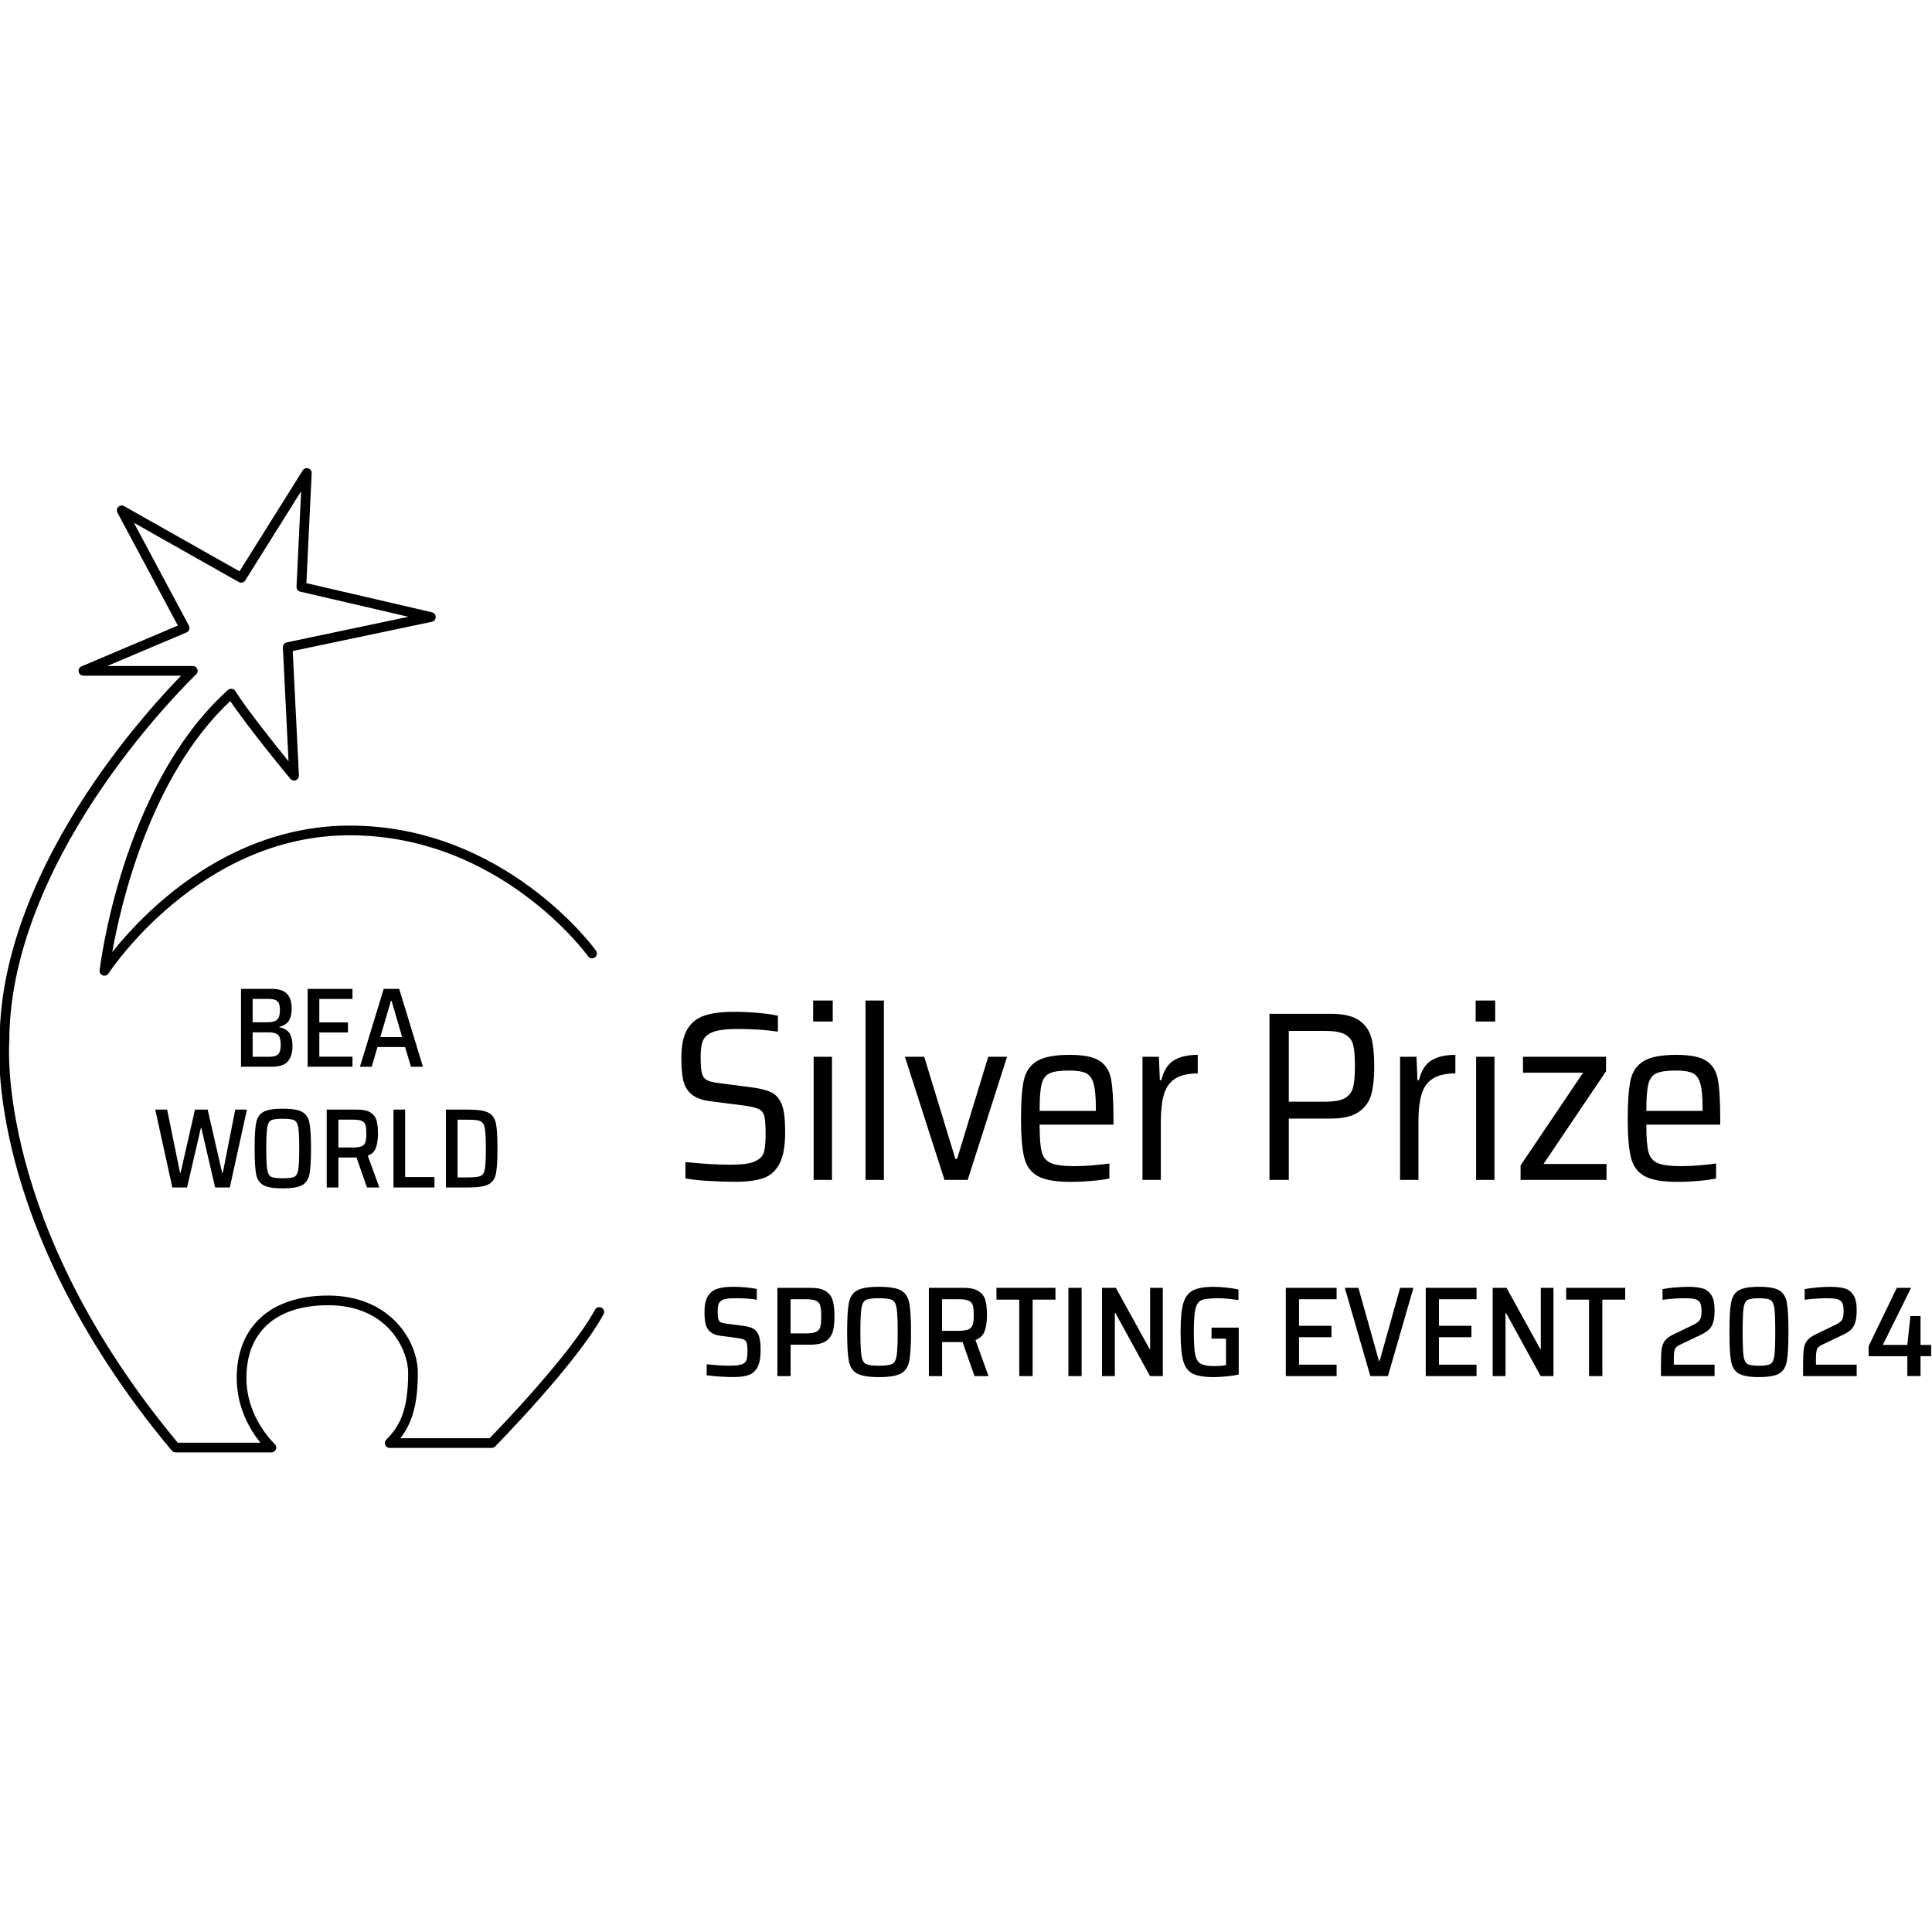
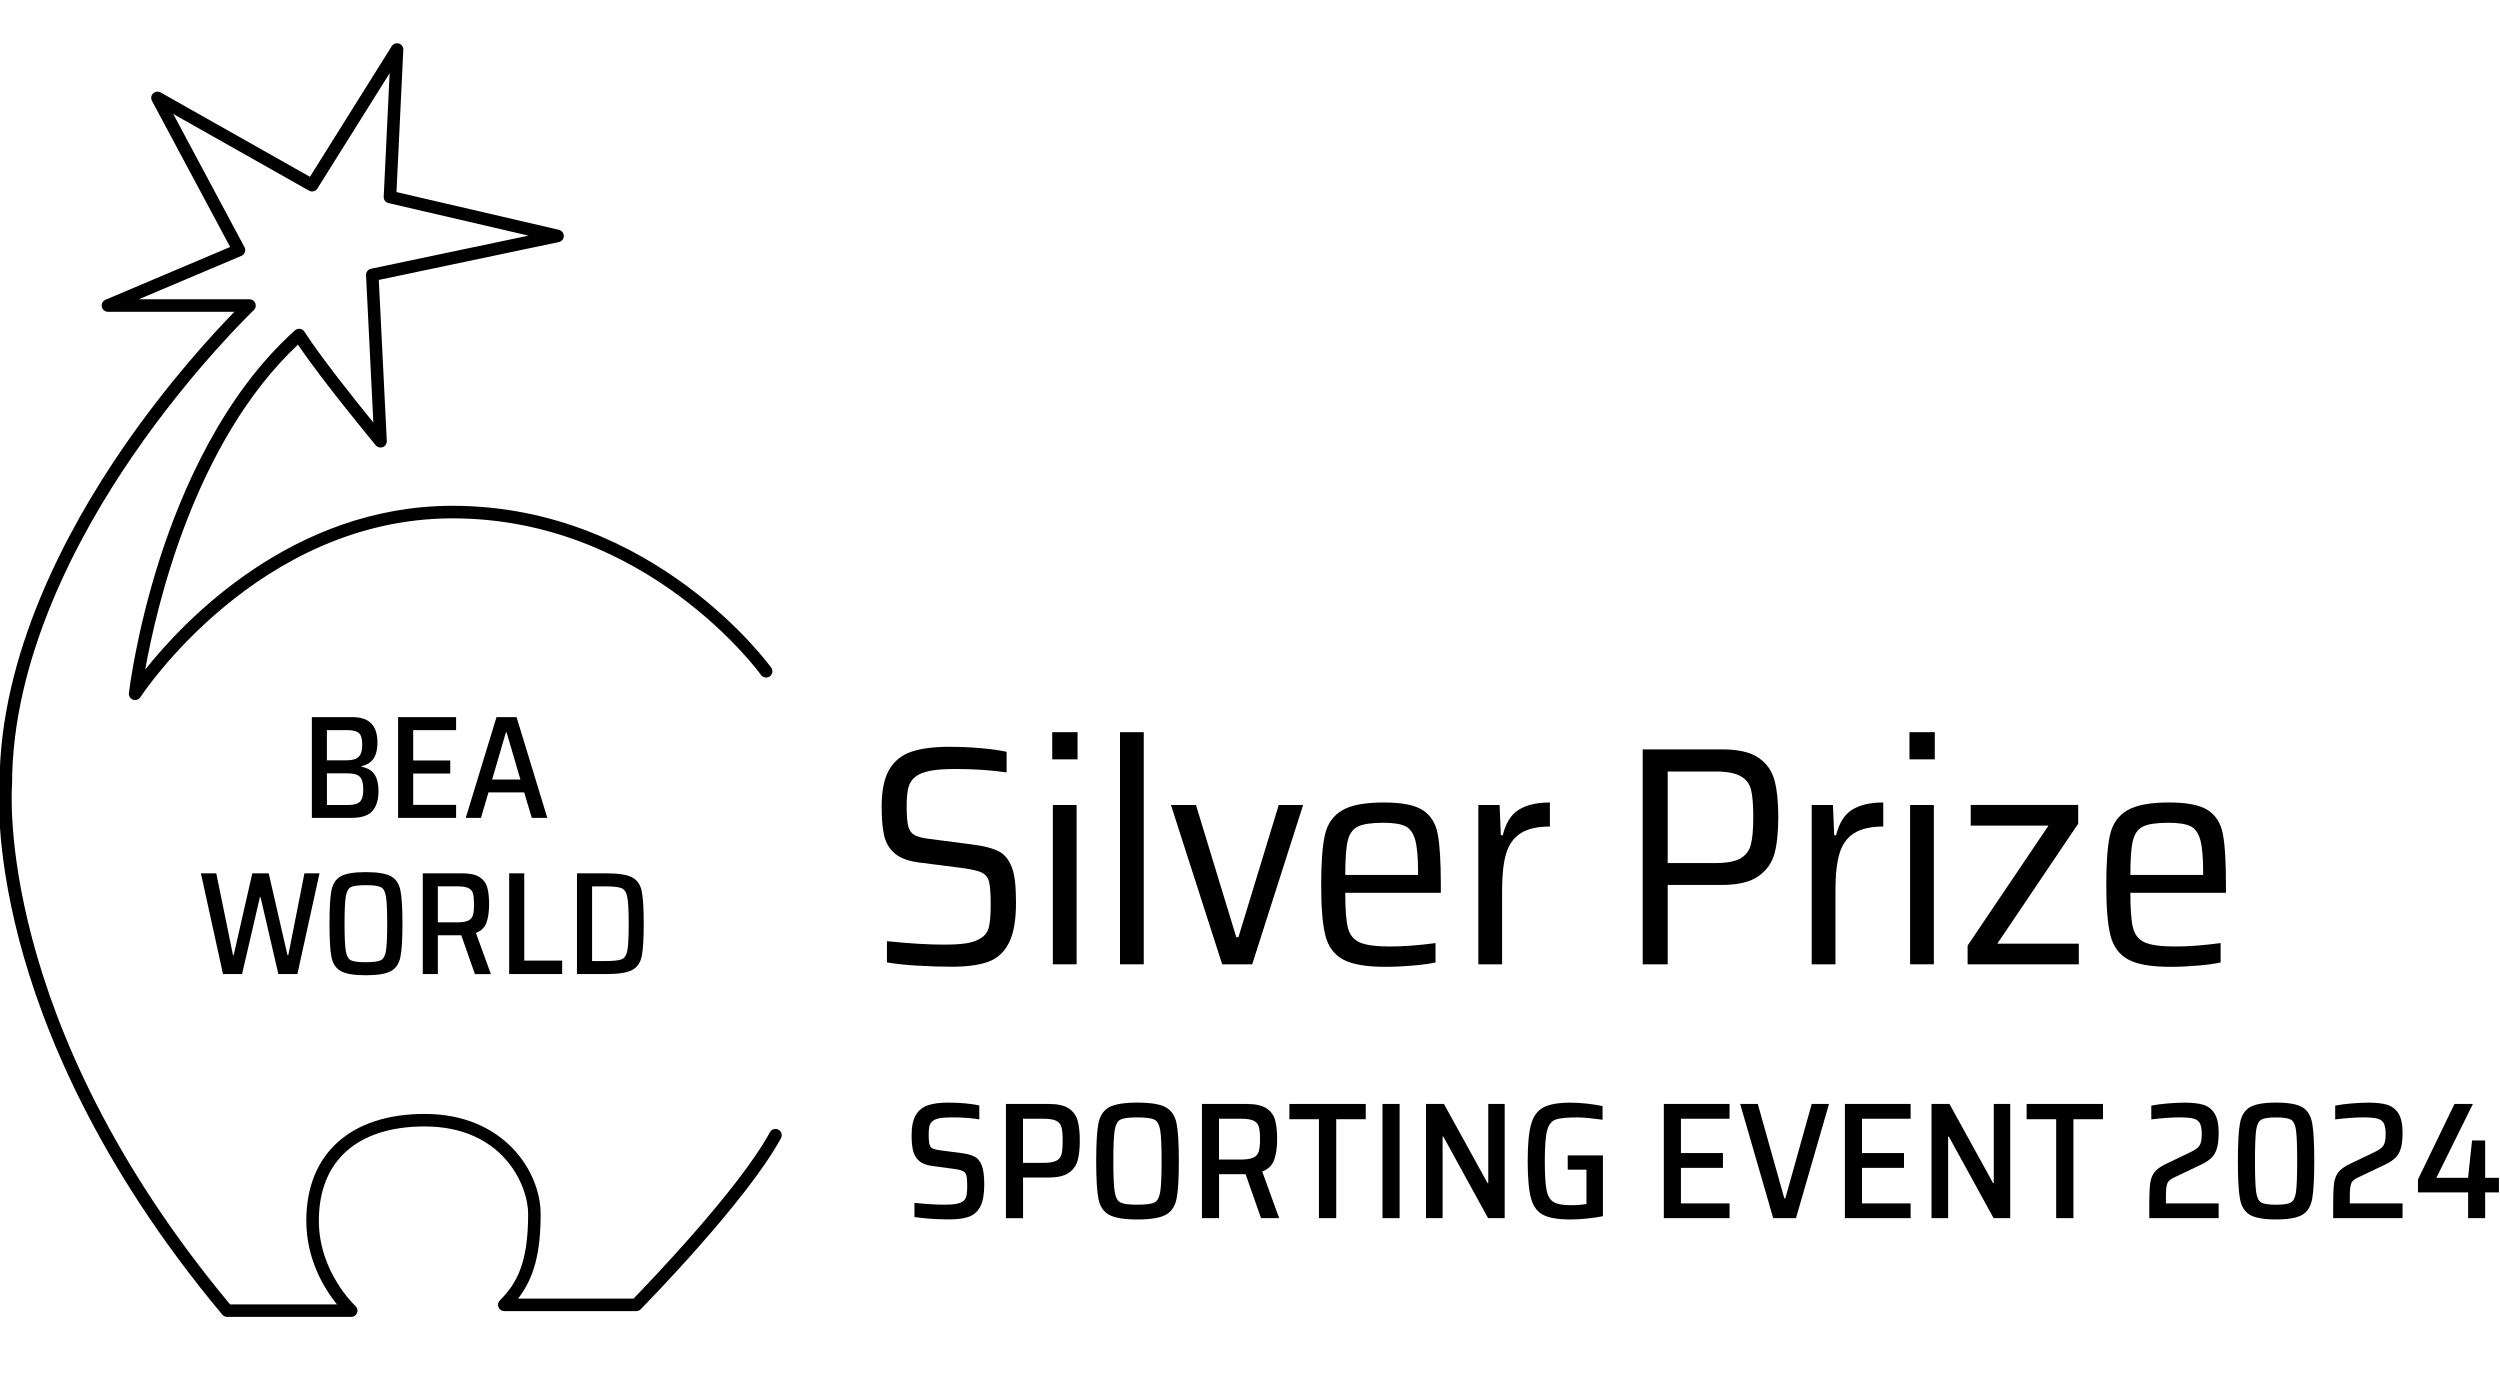
- <svg xmlns="http://www.w3.org/2000/svg" id="Layer_1" version="1.1" viewBox="0 0 100 100">
-   <path d="M14.051,75.176h-4.966c-.074,0-.145-.033-.192-.09-5.052-6.038-7.206-11.477-8.123-14.975C-.228,56.304-.027,53.959-.018,53.861c0-5.161,2.674-10.147,4.918-13.417,1.821-2.653,3.661-4.638,4.476-5.472h-5.058c-.119,0-.222-.084-.246-.201-.024-.117.038-.234.148-.281l4.986-2.111-3.128-5.846c-.053-.098-.034-.22.046-.297.08-.078.202-.094.299-.039l5.974,3.375,3.272-5.224c.06-.096.178-.14.288-.106.109.034.181.137.175.251l-.273,5.69,6.499,1.51c.114.027.195.129.194.247-.001.118-.084.219-.199.243l-7.201,1.514.32,6.441c.005.108-.059.207-.159.246-.101.039-.215.01-.284-.073-.09-.108-2.097-2.528-3.111-4.025-4.139,3.887-5.663,10.496-6.109,12.996,1.536-1.932,5.879-6.55,12.292-6.55,8.06,0,12.702,6.409,12.748,6.474.08.113.054.269-.059.35-.114.08-.27.053-.35-.059-.045-.063-4.544-6.263-12.339-6.263s-12.439,7.082-12.485,7.153c-.063.098-.187.139-.295.1-.11-.039-.178-.149-.165-.265.003-.024.285-2.419,1.238-5.382.881-2.742,2.535-6.552,5.404-9.125.055-.049.126-.071.201-.062.072.01.137.051.177.113.663,1.029,2.03,2.741,2.758,3.637l-.293-5.895c-.006-.123.078-.232.199-.258l6.301-1.325-5.599-1.301c-.118-.027-.199-.135-.194-.256l.238-4.942-2.89,4.615c-.071.113-.218.151-.336.085l-5.431-3.068,2.85,5.328c.033.062.039.135.015.202-.024.066-.074.12-.139.147l-4.102,1.736h4.428c.103,0,.195.063.233.158.038.095.014.204-.06.275-.024.023-2.452,2.342-4.847,5.833-2.201,3.209-4.825,8.095-4.825,13.148-.009.116-.735,9.436,8.72,20.79h4.277c-.483-.595-1.227-1.767-1.227-3.348,0-2.674,1.769-4.27,4.733-4.27,3.202,0,4.641,2.338,4.641,3.997,0,1.551-.259,2.557-.901,3.389h4.617c.565-.581,4.234-4.395,5.456-6.655.066-.121.217-.167.34-.101.122.066.167.218.101.34-1.353,2.501-5.439,6.667-5.612,6.843-.047.048-.112.075-.179.075h-5.278c-.101,0-.193-.061-.231-.155-.039-.094-.018-.201.054-.273.699-.7,1.133-1.523,1.133-3.463,0-1.141-1.012-3.496-4.14-3.496-2.689,0-4.232,1.374-4.232,3.769,0,2.063,1.45,3.399,1.464,3.413.077.07.103.179.066.276-.037.097-.13.161-.234.161Z" />
+ <svg xmlns="http://www.w3.org/2000/svg" id="Layer_1" version="1.1" viewBox="0 0 100 55">
+   <path d="M14.051,52.676h-4.966c-.074,0-.145-.033-.192-.09-5.052-6.038-7.206-11.477-8.123-14.975C-.228,33.804-.027,31.459-.018,31.361-.018,26.2,2.656,21.214,4.9,17.944c1.821-2.653,3.661-4.638,4.476-5.472h-5.058c-.119,0-.222-.084-.246-.201-.024-.117.038-.234.148-.281l4.986-2.111-3.128-5.846c-.053-.098-.034-.22.046-.297.08-.078.202-.094.299-.039l5.974,3.375,3.272-5.224c.06-.096.178-.14.288-.106.109.034.181.137.175.251l-.273,5.69,6.499,1.51c.114.027.195.129.194.247s-.084.219-.199.243l-7.201,1.514.32,6.441c.005.108-.059.207-.159.246-.101.039-.215.01-.284-.073-.09-.108-2.097-2.528-3.111-4.025-4.139,3.887-5.663,10.496-6.109,12.996,1.536-1.932,5.879-6.55,12.292-6.55,8.06,0,12.702,6.409,12.748,6.474.08.113.054.269-.059.35-.114.08-.27.053-.35-.059-.045-.063-4.544-6.263-12.339-6.263s-12.439,7.082-12.485,7.153c-.063.098-.187.139-.295.1-.11-.039-.178-.149-.165-.265.003-.024.285-2.419,1.238-5.382.881-2.742,2.535-6.552,5.404-9.125.055-.049.126-.071.201-.062.072.01.137.051.177.113.663,1.029,2.03,2.741,2.758,3.637l-.293-5.895c-.006-.123.078-.232.199-.258l6.301-1.325-5.599-1.301c-.118-.027-.199-.135-.194-.256l.238-4.942-2.89,4.615c-.071.113-.218.151-.336.085l-5.431-3.068,2.85,5.328c.033.062.039.135.015.202-.024.066-.074.12-.139.147l-4.102,1.736h4.428c.103,0,.195.063.233.158s.014.204-.06.275c-.024.023-2.452,2.342-4.847,5.833C3.106,21.446.482,26.332.482,31.385c-.009.116-.735,9.436,8.72,20.79h4.277c-.483-.595-1.227-1.767-1.227-3.348,0-2.674,1.769-4.27,4.733-4.27,3.202,0,4.641,2.338,4.641,3.997,0,1.551-.259,2.557-.901,3.389h4.617c.565-.581,4.234-4.395,5.456-6.655.066-.121.217-.167.34-.101.122.066.167.218.101.34-1.353,2.501-5.439,6.667-5.612,6.843-.047.048-.112.075-.179.075h-5.278c-.101,0-.193-.061-.231-.155-.039-.094-.018-.201.054-.273.699-.7,1.133-1.523,1.133-3.463,0-1.141-1.012-3.496-4.14-3.496-2.689,0-4.232,1.374-4.232,3.769,0,2.063,1.45,3.399,1.464,3.413.077.07.103.179.066.276s-.13.161-.234.161h.001Z" />
  <g>
-     <path d="M36.709,61.128c-.471-.029-.881-.073-1.231-.131v-.85c.883.092,1.645.138,2.287.138.4,0,.714-.021.944-.063.229-.042.418-.117.568-.225.15-.1.246-.252.288-.456.042-.204.063-.481.063-.831,0-.442-.021-.75-.063-.925-.042-.175-.136-.3-.281-.375s-.406-.137-.781-.188l-1.762-.225c-.425-.058-.744-.179-.956-.363-.213-.183-.352-.42-.419-.712-.067-.292-.1-.675-.1-1.15,0-.641.1-1.135.3-1.481.2-.346.493-.585.881-.719s.898-.2,1.531-.2c.433,0,.856.019,1.268.056.413.037.752.085,1.019.144v.825c-.617-.092-1.304-.137-2.062-.137-.425,0-.762.025-1.012.075s-.442.129-.575.237c-.141.108-.235.252-.281.431-.046.179-.069.427-.069.743,0,.367.021.633.063.8s.125.285.25.356c.125.071.329.123.612.156l1.725.225c.45.058.794.148,1.031.268.237.121.414.34.531.656.108.267.162.733.162,1.4,0,.708-.096,1.247-.288,1.618s-.468.621-.831.75c-.362.129-.848.194-1.456.194-.433,0-.886-.014-1.356-.044Z" />
-     <path d="M42.089,52.874v-1.087h1.013v1.087h-1.013ZM42.114,61.072v-6.373h.95v6.373h-.95Z" />
-     <path d="M44.8,61.072v-9.285h.95v9.285h-.95Z" />
-     <path d="M48.887,61.072l-2.049-6.373h1l1.612,5.286h.088l1.612-5.286h.975l-2.037,6.373h-1.2Z" />
-     <path d="M57.634,58.211h-3.824c0,.65.035,1.117.106,1.4.071.283.229.479.475.587.246.108.652.162,1.218.162.533,0,1.137-.046,1.812-.137v.775c-.225.05-.527.092-.906.125s-.747.05-1.106.05c-.767,0-1.329-.098-1.687-.294-.358-.196-.594-.514-.706-.956-.113-.441-.169-1.116-.169-2.024,0-.9.05-1.568.15-2.006s.327-.762.681-.975.915-.319,1.681-.319c.716,0,1.233.102,1.549.306.317.204.517.521.6.95.083.429.125,1.106.125,2.031v.325ZM54.316,55.561c-.204.1-.339.29-.406.569-.067.279-.1.735-.1,1.368h2.912v-.125c0-.592-.04-1.023-.119-1.294-.079-.27-.213-.45-.4-.537-.187-.087-.477-.131-.868-.131-.475,0-.815.05-1.019.15Z" />
-     <path d="M59.134,54.699h.85l.05,1.212h.075c.125-.5.344-.844.656-1.031.312-.187.722-.281,1.231-.281v.962c-.5,0-.889.09-1.169.269s-.473.45-.581.812c-.108.362-.162.844-.162,1.443v2.987h-.95v-6.373Z" />
-     <path d="M65.707,52.475h3.175c.65,0,1.137.113,1.462.337.325.225.537.527.637.906.1.379.15.868.15,1.468,0,.592-.05,1.075-.15,1.45-.1.375-.314.679-.643.912-.329.233-.818.35-1.468.35h-2.162v3.174h-1v-8.598ZM68.606,57.023c.458,0,.796-.063,1.013-.187.216-.125.356-.313.418-.563.063-.25.094-.612.094-1.087,0-.483-.029-.846-.087-1.087-.058-.241-.196-.425-.412-.55-.217-.125-.555-.188-1.012-.188h-1.912v3.662h1.899Z" />
-     <path d="M72.468,54.699h.85l.05,1.212h.075c.125-.5.344-.844.656-1.031.313-.187.723-.281,1.231-.281v.962c-.5,0-.889.09-1.169.269s-.473.45-.581.812c-.108.362-.162.844-.162,1.443v2.987h-.95v-6.373Z" />
-     <path d="M76.379,52.874v-1.087h1.012v1.087h-1.012ZM76.404,61.072v-6.373h.95v6.373h-.95Z" />
-     <path d="M78.704,61.072v-.75l3.237-4.799h-3.112v-.825h4.299v.75l-3.236,4.799h3.261v.825h-4.449Z" />
-     <path d="M89.038,58.211h-3.824c0,.65.035,1.117.106,1.4.071.283.229.479.475.587.246.108.652.162,1.218.162.533,0,1.137-.046,1.812-.137v.775c-.225.05-.527.092-.906.125s-.748.05-1.106.05c-.767,0-1.329-.098-1.687-.294-.358-.196-.594-.514-.706-.956-.113-.441-.169-1.116-.169-2.024,0-.9.05-1.568.15-2.006s.327-.762.681-.975c.354-.212.914-.319,1.681-.319.717,0,1.233.102,1.55.306.317.204.516.521.6.95.084.429.125,1.106.125,2.031v.325ZM85.72,55.561c-.204.1-.339.29-.406.569-.067.279-.1.735-.1,1.368h2.912v-.125c0-.592-.04-1.023-.119-1.294-.079-.27-.212-.45-.4-.537-.187-.087-.477-.131-.868-.131-.475,0-.815.05-1.019.15Z" />
+     <path d="M36.709,38.628c-.471-.029-.881-.073-1.231-.131v-.85c.883.092,1.645.138,2.287.138.4,0,.714-.021.944-.063.229-.042.418-.117.568-.225.15-.1.246-.252.288-.456.042-.204.063-.481.063-.831,0-.442-.021-.75-.063-.925s-.136-.3-.281-.375-.406-.137-.781-.188l-1.762-.225c-.425-.058-.744-.179-.956-.363-.213-.183-.352-.42-.419-.712-.067-.292-.1-.675-.1-1.15,0-.641.1-1.135.3-1.481s.493-.585.881-.719.898-.2,1.531-.2c.433,0,.856.019,1.268.056.413.037.752.085,1.019.144v.825c-.617-.092-1.304-.137-2.062-.137-.425,0-.762.025-1.012.075s-.442.129-.575.237c-.141.108-.235.252-.281.431-.046.179-.069.427-.069.743,0,.367.021.633.063.8s.125.285.25.356.329.123.612.156l1.725.225c.45.058.794.148,1.031.268.237.121.414.34.531.656.108.267.162.733.162,1.4,0,.708-.096,1.247-.288,1.618s-.468.621-.831.75c-.362.129-.848.194-1.456.194-.433,0-.886-.014-1.356-.044v.003Z" />
+     <path d="M42.089,30.374v-1.087h1.013v1.087h-1.013ZM42.114,38.572v-6.373h.95v6.373h-.95Z" />
+     <path d="M44.8,38.572v-9.285h.95v9.285h-.95Z" />
+     <path d="M48.887,38.572l-2.049-6.373h1l1.612,5.286h.088l1.612-5.286h.975l-2.037,6.373h-1.201Z" />
+     <path d="M57.634,35.711h-3.824c0,.65.035,1.117.106,1.4s.229.479.475.587.652.162,1.218.162c.533,0,1.137-.046,1.812-.137v.775c-.225.05-.527.092-.906.125s-.747.05-1.106.05c-.767,0-1.329-.098-1.687-.294s-.594-.514-.706-.956c-.113-.441-.169-1.116-.169-2.024,0-.9.05-1.568.15-2.006s.327-.762.681-.975.915-.319,1.681-.319c.716,0,1.233.102,1.549.306.317.204.517.521.6.95s.125,1.106.125,2.031v.325h.001ZM54.316,33.061c-.204.1-.339.29-.406.569-.067.279-.1.735-.1,1.368h2.912v-.125c0-.592-.04-1.023-.119-1.294-.079-.27-.213-.45-.4-.537-.187-.087-.477-.131-.868-.131-.475,0-.815.05-1.019.15Z" />
+     <path d="M59.134,32.199h.85l.05,1.212h.075c.125-.5.344-.844.656-1.031.312-.187.722-.281,1.231-.281v.962c-.5,0-.889.09-1.169.269s-.473.45-.581.812-.162.844-.162,1.443v2.987h-.95s0-6.373,0-6.373Z" />
+     <path d="M65.707,29.975h3.175c.65,0,1.137.113,1.462.337.325.225.537.527.637.906.1.379.15.868.15,1.468,0,.592-.05,1.075-.15,1.45s-.314.679-.643.912c-.329.233-.818.35-1.468.35h-2.162v3.174h-1v-8.598h0ZM68.606,34.523c.458,0,.796-.063,1.013-.187.216-.125.356-.313.418-.563.063-.25.094-.612.094-1.087,0-.483-.029-.846-.087-1.087s-.196-.425-.412-.55c-.217-.125-.555-.188-1.012-.188h-1.912v3.662h1.899,0Z" />
+     <path d="M72.468,32.199h.85l.05,1.212h.075c.125-.5.344-.844.656-1.031.313-.187.723-.281,1.231-.281v.962c-.5,0-.889.09-1.169.269s-.473.45-.581.812-.162.844-.162,1.443v2.987h-.95v-6.373Z" />
+     <path d="M76.379,30.374v-1.087h1.012v1.087h-1.012ZM76.404,38.572v-6.373h.95v6.373h-.95Z" />
+     <path d="M78.704,38.572v-.75l3.237-4.799h-3.112v-.825h4.299v.75l-3.236,4.799h3.261v.825h-4.449Z" />
+     <path d="M89.038,35.711h-3.824c0,.65.035,1.117.106,1.4s.229.479.475.587.652.162,1.218.162c.533,0,1.137-.046,1.812-.137v.775c-.225.05-.527.092-.906.125s-.748.05-1.106.05c-.767,0-1.329-.098-1.687-.294-.358-.196-.594-.514-.706-.956-.113-.441-.169-1.116-.169-2.024,0-.9.05-1.568.15-2.006s.327-.762.681-.975c.354-.212.914-.319,1.681-.319.717,0,1.233.102,1.55.306s.516.521.6.95.125,1.106.125,2.031c0,0,0,.325,0,.325ZM85.72,33.061c-.204.1-.339.29-.406.569s-.1.735-.1,1.368h2.912v-.125c0-.592-.04-1.023-.119-1.294-.079-.27-.212-.45-.4-.537-.187-.087-.477-.131-.868-.131-.475,0-.815.05-1.019.15Z" />
  </g>
  <g>
-     <path d="M36.578,71.186v-.571c.478.049.876.073,1.195.073.204,0,.364-.011.481-.033s.211-.06.282-.113c.062-.053.103-.125.123-.216s.03-.216.03-.375c0-.199-.01-.34-.03-.422-.02-.082-.063-.141-.13-.179-.066-.037-.179-.068-.339-.09l-.889-.119c-.235-.031-.412-.097-.531-.199-.12-.102-.201-.235-.243-.399-.042-.164-.063-.374-.063-.631,0-.349.056-.619.169-.81s.275-.321.485-.392c.21-.071.482-.106.813-.106.226,0,.449.01.67.03.221.02.411.048.571.083v.558c-.31-.053-.673-.08-1.089-.08-.212,0-.378.011-.498.033-.119.023-.212.06-.278.113-.067.053-.11.121-.13.203-.02.082-.03.196-.03.342,0,.172.01.299.03.378s.059.136.116.169c.058.033.155.059.292.076l.903.119c.204.027.367.072.491.136.124.064.219.176.285.335.071.169.106.429.106.784,0,.381-.052.672-.156.873s-.255.339-.452.411c-.197.073-.459.109-.786.109-.478,0-.945-.031-1.401-.093Z" />
-     <path d="M40.237,66.658h1.726c.346,0,.608.06.787.179.179.12.298.282.355.488.058.206.087.474.087.807,0,.318-.029.581-.087.787-.057.206-.176.371-.355.495s-.444.186-.793.186h-1.035v1.627h-.684v-4.568ZM41.73,69.015c.235,0,.407-.027.518-.083.111-.055.181-.142.212-.259.031-.117.047-.298.047-.541s-.016-.424-.047-.541c-.031-.117-.101-.204-.209-.259-.109-.055-.28-.083-.515-.083h-.816v1.766h.81Z" />
-     <path d="M44.366,71.093c-.226-.124-.368-.336-.428-.637s-.09-.805-.09-1.514.03-1.213.09-1.514.203-.514.428-.638c.226-.124.602-.186,1.128-.186.531,0,.91.062,1.135.186.226.124.37.337.432.638.062.301.093.805.093,1.514s-.031,1.213-.093,1.514c-.062.301-.206.513-.432.637s-.604.186-1.135.186c-.527,0-.903-.062-1.128-.186ZM46.172,70.602c.119-.058.198-.198.236-.422.037-.223.056-.636.056-1.238s-.019-1.015-.056-1.238c-.038-.223-.116-.364-.236-.421s-.345-.087-.677-.087-.556.029-.674.087-.194.198-.232.421-.056.637-.056,1.238.019,1.014.056,1.238.115.364.232.422.342.086.674.086.558-.029.677-.086Z" />
-     <path d="M50.441,71.226l-.617-1.759h-1.062v1.759h-.684v-4.568h1.786c.349,0,.612.058.79.173.177.115.293.271.349.468.055.197.083.453.083.767,0,.323-.039.596-.116.82-.078.223-.238.382-.481.474l.677,1.866h-.724ZM50.139,68.803c.108-.053.179-.135.212-.246s.05-.274.05-.491c0-.221-.016-.386-.047-.495-.031-.108-.1-.189-.206-.242-.106-.053-.275-.08-.505-.08h-.883v1.633h.863c.235,0,.406-.027.514-.08Z" />
-     <path d="M52.758,71.226v-3.957h-1.182v-.611h3.054v.611h-1.181v3.957h-.69Z" />
-     <path d="M55.3,71.226v-4.568h.684v4.568h-.684Z" />
-     <path d="M59.523,71.226l-1.792-3.266h-.027v3.266h-.664v-4.568h.717l1.746,3.167h.027v-3.167h.657v4.568h-.664Z" />
-     <path d="M62.709,69.288v-.571h1.407v2.43c-.186.04-.4.072-.644.096-.243.024-.46.036-.651.036-.491,0-.855-.061-1.092-.182-.237-.122-.4-.343-.488-.664-.088-.321-.133-.818-.133-1.49,0-.659.045-1.151.136-1.474.09-.323.256-.548.495-.674.239-.126.602-.189,1.088-.189.213,0,.442.014.687.043.246.029.442.061.588.096v.544c-.151-.022-.325-.043-.521-.063-.197-.02-.357-.03-.481-.03-.42,0-.712.029-.876.087-.164.058-.276.203-.339.435-.062.232-.093.641-.093,1.225,0,.535.023.922.07,1.158.047.237.14.397.282.481.141.084.371.126.69.126.221,0,.429-.015.624-.047v-1.374h-.75Z" />
-     <path d="M66.553,71.226v-4.568h2.629v.591h-1.945v1.374h1.68v.591h-1.68v1.421h1.945v.591h-2.629Z" />
-     <path d="M70.928,71.226l-1.321-4.568h.704l1.062,3.777h.04l1.056-3.777h.691l-1.321,4.568h-.909Z" />
-     <path d="M73.796,71.226v-4.568h2.629v.591h-1.945v1.374h1.68v.591h-1.68v1.421h1.945v.591h-2.629Z" />
-     <path d="M79.744,71.226l-1.792-3.266h-.027v3.266h-.664v-4.568h.717l1.746,3.167h.027v-3.167h.657v4.568h-.664Z" />
-     <path d="M82.247,71.226v-3.957h-1.182v-.611h3.054v.611h-1.182v3.957h-.69Z" />
-     <path d="M86.635,70.635h2.111v.591h-2.775v-.558c0-.381.012-.661.037-.84.024-.179.083-.328.176-.445.093-.117.246-.227.458-.328l.983-.471c.186-.088.306-.179.362-.272s.083-.243.083-.452c0-.194-.026-.339-.076-.431-.051-.093-.137-.155-.259-.186-.122-.031-.307-.047-.555-.047-.314,0-.69.027-1.128.08v-.551c.173-.035.385-.064.637-.086.252-.022.485-.033.697-.033.296,0,.54.027.73.08s.343.167.458.342c.115.175.173.433.173.773,0,.261-.023.471-.07.631s-.12.287-.219.382c-.1.095-.236.185-.408.269l-1.089.518c-.124.058-.208.124-.252.199-.026.053-.045.122-.056.206-.011.084-.016.206-.016.365v.266Z" />
-     <path d="M89.994,71.093c-.208-.124-.339-.336-.395-.637-.056-.301-.083-.805-.083-1.514s.027-1.213.083-1.514c.055-.301.187-.514.395-.638.208-.124.558-.186,1.049-.186.496,0,.846.062,1.052.186.206.124.336.336.392.634s.083.804.083,1.517c0,.708-.028,1.213-.083,1.514s-.187.513-.395.637c-.208.124-.558.186-1.049.186s-.841-.062-1.049-.186ZM91.637,70.599c.104-.06.172-.199.203-.418.031-.219.047-.632.047-1.238s-.016-1.019-.047-1.238c-.031-.219-.099-.358-.203-.418-.104-.059-.302-.09-.594-.09s-.49.03-.594.09c-.104.06-.172.199-.203.418-.031.219-.047.632-.047,1.238s.016,1.019.047,1.238c.031.219.098.358.203.418.104.06.302.09.594.09s.49-.03.594-.09Z" />
-     <path d="M93.991,70.635h2.111v.591h-2.775v-.558c0-.381.012-.661.037-.84.024-.179.083-.328.176-.445.093-.117.246-.227.458-.328l.983-.471c.186-.088.306-.179.362-.272s.083-.243.083-.452c0-.194-.026-.339-.076-.431-.051-.093-.137-.155-.259-.186-.122-.031-.307-.047-.555-.047-.314,0-.69.027-1.128.08v-.551c.173-.035.385-.064.637-.086.252-.022.485-.033.697-.033.296,0,.54.027.73.08s.343.167.458.342c.115.175.173.433.173.773,0,.261-.023.471-.07.631s-.12.287-.219.382c-.1.095-.236.185-.408.269l-1.089.518c-.124.058-.208.124-.252.199-.026.053-.045.122-.056.206-.011.084-.016.206-.016.365v.266Z" />
-     <path d="M98.724,71.226v-1.029h-2.005v-.518l1.46-3.021h.737l-1.461,2.954h1.268l.159-1.494h.524v1.494h.551v.584h-.551v1.029h-.684Z" />
+     <path d="M36.578,48.686v-.571c.478.049.876.073,1.195.073.204,0,.364-.011.481-.033s.211-.06.282-.113c.062-.053.103-.125.123-.216s.03-.216.03-.375c0-.199-.01-.34-.03-.422s-.063-.141-.13-.179c-.066-.037-.179-.068-.339-.09l-.889-.119c-.235-.031-.412-.097-.531-.199-.12-.102-.201-.235-.243-.399s-.063-.374-.063-.631c0-.349.056-.619.169-.81s.275-.321.485-.392.482-.106.813-.106c.226,0,.449.01.67.03.221.02.411.048.571.083v.558c-.31-.053-.673-.08-1.089-.08-.212,0-.378.011-.498.033-.119.023-.212.06-.278.113-.067.053-.11.121-.13.203s-.03.196-.03.342c0,.172.01.299.03.378s.059.136.116.169c.058.033.155.059.292.076l.903.119c.204.027.367.072.491.136s.219.176.285.335c.071.169.106.429.106.784,0,.381-.052.672-.156.873s-.255.339-.452.411c-.197.073-.459.109-.786.109-.478,0-.945-.031-1.401-.093l.003.003Z" />
+     <path d="M40.237,44.158h1.726c.346,0,.608.06.787.179.179.12.298.282.355.488.058.206.087.474.087.807,0,.318-.029.581-.087.787-.057.206-.176.371-.355.495s-.444.186-.793.186h-1.035v1.627h-.684v-4.568h0ZM41.73,46.515c.235,0,.407-.027.518-.083.111-.055.181-.142.212-.259.031-.117.047-.298.047-.541s-.016-.424-.047-.541c-.031-.117-.101-.204-.209-.259-.109-.055-.28-.083-.515-.083h-.816v1.766s.81,0,.81,0Z" />
+     <path d="M44.366,48.593c-.226-.124-.368-.336-.428-.637s-.09-.805-.09-1.514.03-1.213.09-1.514.203-.514.428-.638c.226-.124.602-.186,1.128-.186.531,0,.91.062,1.135.186.226.124.37.337.432.638s.093.805.093,1.514-.031,1.213-.093,1.514-.206.513-.432.637-.604.186-1.135.186c-.527,0-.903-.062-1.128-.186ZM46.172,48.102c.119-.058.198-.198.236-.422.037-.223.056-.636.056-1.238s-.019-1.015-.056-1.238c-.038-.223-.116-.364-.236-.421s-.345-.087-.677-.087-.556.029-.674.087-.194.198-.232.421-.056.637-.056,1.238.019,1.014.056,1.238.115.364.232.422.342.086.674.086.558-.029.677-.086Z" />
+     <path d="M50.441,48.726l-.617-1.759h-1.062v1.759h-.684v-4.568h1.786c.349,0,.612.058.79.173.177.115.293.271.349.468.055.197.083.453.083.767,0,.323-.039.596-.116.82-.078.223-.238.382-.481.474l.677,1.866h-.725ZM50.139,46.303c.108-.053.179-.135.212-.246s.05-.274.05-.491c0-.221-.016-.386-.047-.495-.031-.108-.1-.189-.206-.242-.106-.053-.275-.08-.505-.08h-.883v1.633h.863c.235,0,.406-.027.514-.08h.002Z" />
+     <path d="M52.758,48.726v-3.957h-1.182v-.611h3.054v.611h-1.181v3.957h-.691Z" />
+     <path d="M55.3,48.726v-4.568h.684v4.568h-.684Z" />
+     <path d="M59.523,48.726l-1.792-3.266h-.027v3.266h-.664v-4.568h.717l1.746,3.167h.027v-3.167h.657v4.568s-.664,0-.664,0Z" />
+     <path d="M62.709,46.788v-.571h1.407v2.43c-.186.04-.4.072-.644.096-.243.024-.46.036-.651.036-.491,0-.855-.061-1.092-.182-.237-.122-.4-.343-.488-.664-.088-.321-.133-.818-.133-1.49,0-.659.045-1.151.136-1.474.09-.323.256-.548.495-.674.239-.126.602-.189,1.088-.189.213,0,.442.014.687.043.246.029.442.061.588.096v.544c-.151-.022-.325-.043-.521-.063-.197-.02-.357-.03-.481-.03-.42,0-.712.029-.876.087-.164.058-.276.203-.339.435-.062.232-.093.641-.093,1.225,0,.535.023.922.07,1.158.047.237.14.397.282.481.141.084.371.126.69.126.221,0,.429-.015.624-.047v-1.374h-.75,0Z" />
+     <path d="M66.553,48.726v-4.568h2.629v.591h-1.945v1.374h1.68v.591h-1.68v1.421h1.945v.591s-2.629,0-2.629,0Z" />
+     <path d="M70.928,48.726l-1.321-4.568h.704l1.062,3.777h.04l1.056-3.777h.691l-1.321,4.568h-.911Z" />
+     <path d="M73.796,48.726v-4.568h2.629v.591h-1.945v1.374h1.68v.591h-1.68v1.421h1.945v.591s-2.629,0-2.629,0Z" />
+     <path d="M79.744,48.726l-1.792-3.266h-.027v3.266h-.664v-4.568h.717l1.746,3.167h.027v-3.167h.657v4.568h-.664Z" />
+     <path d="M82.247,48.726v-3.957h-1.182v-.611h3.054v.611h-1.182v3.957h-.69Z" />
+     <path d="M86.635,48.135h2.111v.591h-2.775v-.558c0-.381.012-.661.037-.84.024-.179.083-.328.176-.445s.246-.227.458-.328l.983-.471c.186-.088.306-.179.362-.272s.083-.243.083-.452c0-.194-.026-.339-.076-.431-.051-.093-.137-.155-.259-.186s-.307-.047-.555-.047c-.314,0-.69.027-1.128.08v-.551c.173-.035.385-.064.637-.086.252-.022.485-.033.697-.033.296,0,.54.027.73.08s.343.167.458.342.173.433.173.773c0,.261-.023.471-.07.631s-.12.287-.219.382c-.1.095-.236.185-.408.269l-1.089.518c-.124.058-.208.124-.252.199-.026.053-.045.122-.056.206s-.016.206-.016.365v.266l-.002-.002Z" />
+     <path d="M89.994,48.593c-.208-.124-.339-.336-.395-.637s-.083-.805-.083-1.514.027-1.213.083-1.514c.055-.301.187-.514.395-.638s.558-.186,1.049-.186c.496,0,.846.062,1.052.186s.336.336.392.634.083.804.083,1.517c0,.708-.028,1.213-.083,1.514s-.187.513-.395.637-.558.186-1.049.186-.841-.062-1.049-.186h0ZM91.637,48.099c.104-.06.172-.199.203-.418.031-.219.047-.632.047-1.238s-.016-1.019-.047-1.238-.099-.358-.203-.418c-.104-.059-.302-.09-.594-.09s-.49.03-.594.09c-.104.06-.172.199-.203.418-.031.219-.047.632-.047,1.238s.016,1.019.047,1.238.098.358.203.418c.104.06.302.09.594.09s.49-.03.594-.09Z" />
+     <path d="M93.991,48.135h2.111v.591h-2.775v-.558c0-.381.012-.661.037-.84.024-.179.083-.328.176-.445s.246-.227.458-.328l.983-.471c.186-.088.306-.179.362-.272s.083-.243.083-.452c0-.194-.026-.339-.076-.431-.051-.093-.137-.155-.259-.186s-.307-.047-.555-.047c-.314,0-.69.027-1.128.08v-.551c.173-.035.385-.064.637-.086.252-.022.485-.033.697-.033.296,0,.54.027.73.08s.343.167.458.342.173.433.173.773c0,.261-.023.471-.07.631s-.12.287-.219.382c-.1.095-.236.185-.408.269l-1.089.518c-.124.058-.208.124-.252.199-.026.053-.045.122-.056.206s-.016.206-.016.365v.266l-.002-.002Z" />
+     <path d="M98.724,48.726v-1.029h-2.005v-.518l1.46-3.021h.737l-1.461,2.954h1.268l.159-1.494h.524v1.494h.551v.584h-.551v1.029h-.684.002Z" />
  </g>
  <g>
-     <path d="M12.474,51.184h1.599c.359,0,.62.086.782.258.162.172.243.424.243.756,0,.273-.051.487-.152.641-.102.154-.264.257-.486.307v.023c.25.051.426.156.527.317s.153.381.153.662c0,.336-.079.598-.237.785-.158.187-.439.281-.841.281h-1.588v-4.03ZM14.348,52.772c.094-.094.141-.248.141-.463,0-.16-.017-.282-.05-.366-.033-.084-.094-.144-.182-.182-.088-.037-.214-.056-.378-.056h-.803v1.207h.803c.218,0,.375-.047.468-.141ZM14.287,54.641c.088-.039.15-.103.187-.193.037-.09.056-.215.056-.375,0-.242-.045-.409-.135-.501-.09-.092-.252-.138-.486-.138h-.832v1.265h.832c.164,0,.29-.019.378-.058Z" />
-     <path d="M15.924,55.215v-4.03h2.32v.521h-1.716v1.213h1.482v.521h-1.482v1.254h1.716v.521h-2.32Z" />
-     <path d="M21.272,55.215l-.305-1.019h-1.429l-.299,1.019h-.609l1.23-4.03h.802l1.23,4.03h-.621ZM20.265,51.799h-.03l-.55,1.881h1.131l-.551-1.881Z" />
-     <path d="M11.135,61.463l-.715-3.081h-.023l-.715,3.081h-.762l-.884-4.03h.615l.668,3.269h.029l.744-3.269h.656l.75,3.269h.035l.644-3.269h.603l-.884,4.03h-.762Z" />
-     <path d="M13.637,61.346c-.199-.109-.325-.297-.378-.563-.053-.265-.079-.71-.079-1.336s.026-1.07.079-1.336c.053-.265.179-.453.378-.562.199-.109.531-.164.996-.164.469,0,.802.055,1.002.164.199.109.326.297.381.562.055.266.082.711.082,1.336s-.027,1.07-.082,1.336c-.055.266-.182.453-.381.563-.199.109-.533.164-1.002.164-.465,0-.797-.055-.996-.164ZM15.23,60.912c.105-.051.175-.175.208-.372s.05-.561.05-1.093-.017-.895-.05-1.092-.103-.321-.208-.372c-.106-.051-.305-.076-.598-.076s-.491.026-.595.076c-.104.051-.172.175-.205.372s-.05.561-.05,1.092.016.895.05,1.093.101.321.205.372c.103.051.302.076.595.076s.492-.026.598-.076Z" />
-     <path d="M18.996,61.463l-.545-1.552h-.937v1.552h-.603v-4.03h1.576c.308,0,.541.051.697.153.156.101.259.239.307.413.049.174.073.399.073.677,0,.285-.034.526-.103.723s-.21.337-.424.419l.597,1.646h-.638ZM18.73,59.325c.096-.047.158-.119.187-.217.03-.098.044-.242.044-.433,0-.195-.014-.341-.041-.437-.027-.095-.088-.167-.182-.214s-.242-.071-.445-.071h-.779v1.441h.762c.207,0,.358-.024.454-.07Z" />
-     <path d="M20.367,61.463v-4.03h.603v3.491h1.517v.539h-2.12Z" />
-     <path d="M23.079,57.433h1.165c.484,0,.829.053,1.034.158.205.106.335.288.389.548.055.26.082.696.082,1.309s-.027,1.05-.082,1.309c-.055.26-.185.442-.389.548-.205.106-.55.158-1.034.158h-1.165v-4.03ZM24.204,60.942c.328,0,.55-.023.665-.07s.19-.165.226-.355c.035-.189.053-.546.053-1.069,0-.519-.019-.874-.056-1.063-.037-.189-.114-.308-.229-.357-.115-.049-.335-.073-.659-.073h-.521v2.988h.521Z" />
+     <path d="M12.474,28.684h1.599c.359,0,.62.086.782.258s.243.424.243.756c0,.273-.051.487-.152.641-.102.154-.264.257-.486.307v.023c.25.051.426.156.527.317s.153.381.153.662c0,.336-.079.598-.237.785s-.439.281-.841.281h-1.588s0-4.03,0-4.03ZM14.348,30.272c.094-.094.141-.248.141-.463,0-.16-.017-.282-.05-.366s-.094-.144-.182-.182c-.088-.037-.214-.056-.378-.056h-.803v1.207h.803c.218,0,.375-.047.468-.141h.001ZM14.287,32.141c.088-.039.15-.103.187-.193.037-.09.056-.215.056-.375,0-.242-.045-.409-.135-.501s-.252-.138-.486-.138h-.832v1.265h.832c.164,0,.29-.019.378-.058Z" />
+     <path d="M15.924,32.715v-4.03h2.32v.521h-1.716v1.213h1.482v.521h-1.482v1.254h1.716v.521s-2.32,0-2.32,0Z" />
+     <path d="M21.272,32.715l-.305-1.019h-1.429l-.299,1.019h-.609l1.23-4.03h.802l1.23,4.03h-.621.001ZM20.265,29.299h-.03l-.55,1.881h1.131l-.551-1.881Z" />
+     <path d="M11.135,38.963l-.715-3.081h-.023l-.715,3.081h-.762l-.884-4.03h.615l.668,3.269h.029l.744-3.269h.656l.75,3.269h.035l.644-3.269h.603l-.884,4.03h-.762,0Z" />
+     <path d="M13.637,38.846c-.199-.109-.325-.297-.378-.563-.053-.265-.079-.71-.079-1.336s.026-1.07.079-1.336c.053-.265.179-.453.378-.562s.531-.164.996-.164c.469,0,.802.055,1.002.164.199.109.326.297.381.562.055.266.082.711.082,1.336s-.027,1.07-.082,1.336-.182.453-.381.563c-.199.109-.533.164-1.002.164-.465,0-.797-.055-.996-.164ZM15.23,38.412c.105-.051.175-.175.208-.372s.05-.561.05-1.093-.017-.895-.05-1.092-.103-.321-.208-.372c-.106-.051-.305-.076-.598-.076s-.491.026-.595.076c-.104.051-.172.175-.205.372s-.05.561-.05,1.092.016.895.05,1.093.101.321.205.372c.103.051.302.076.595.076s.492-.026.598-.076Z" />
+     <path d="M18.996,38.963l-.545-1.552h-.937v1.552h-.603v-4.03h1.576c.308,0,.541.051.697.153.156.101.259.239.307.413.049.174.073.399.073.677,0,.285-.034.526-.103.723s-.21.337-.424.419l.597,1.646h-.638,0ZM18.73,36.825c.096-.047.158-.119.187-.217.03-.098.044-.242.044-.433,0-.195-.014-.341-.041-.437-.027-.095-.088-.167-.182-.214s-.242-.071-.445-.071h-.779v1.441h.762c.207,0,.358-.024.454-.07h0Z" />
+     <path d="M20.367,38.963v-4.03h.603v3.491h1.517v.539s-2.12,0-2.12,0Z" />
+     <path d="M23.079,34.933h1.165c.484,0,.829.053,1.034.158.205.106.335.288.389.548.055.26.082.696.082,1.309s-.027,1.05-.082,1.309c-.055.26-.185.442-.389.548-.205.106-.55.158-1.034.158h-1.165s0-4.03,0-4.03ZM24.204,38.442c.328,0,.55-.023.665-.07s.19-.165.226-.355c.035-.189.053-.546.053-1.069,0-.519-.019-.874-.056-1.063s-.114-.308-.229-.357-.335-.073-.659-.073h-.521v2.988h.521Z" />
  </g>
</svg>
